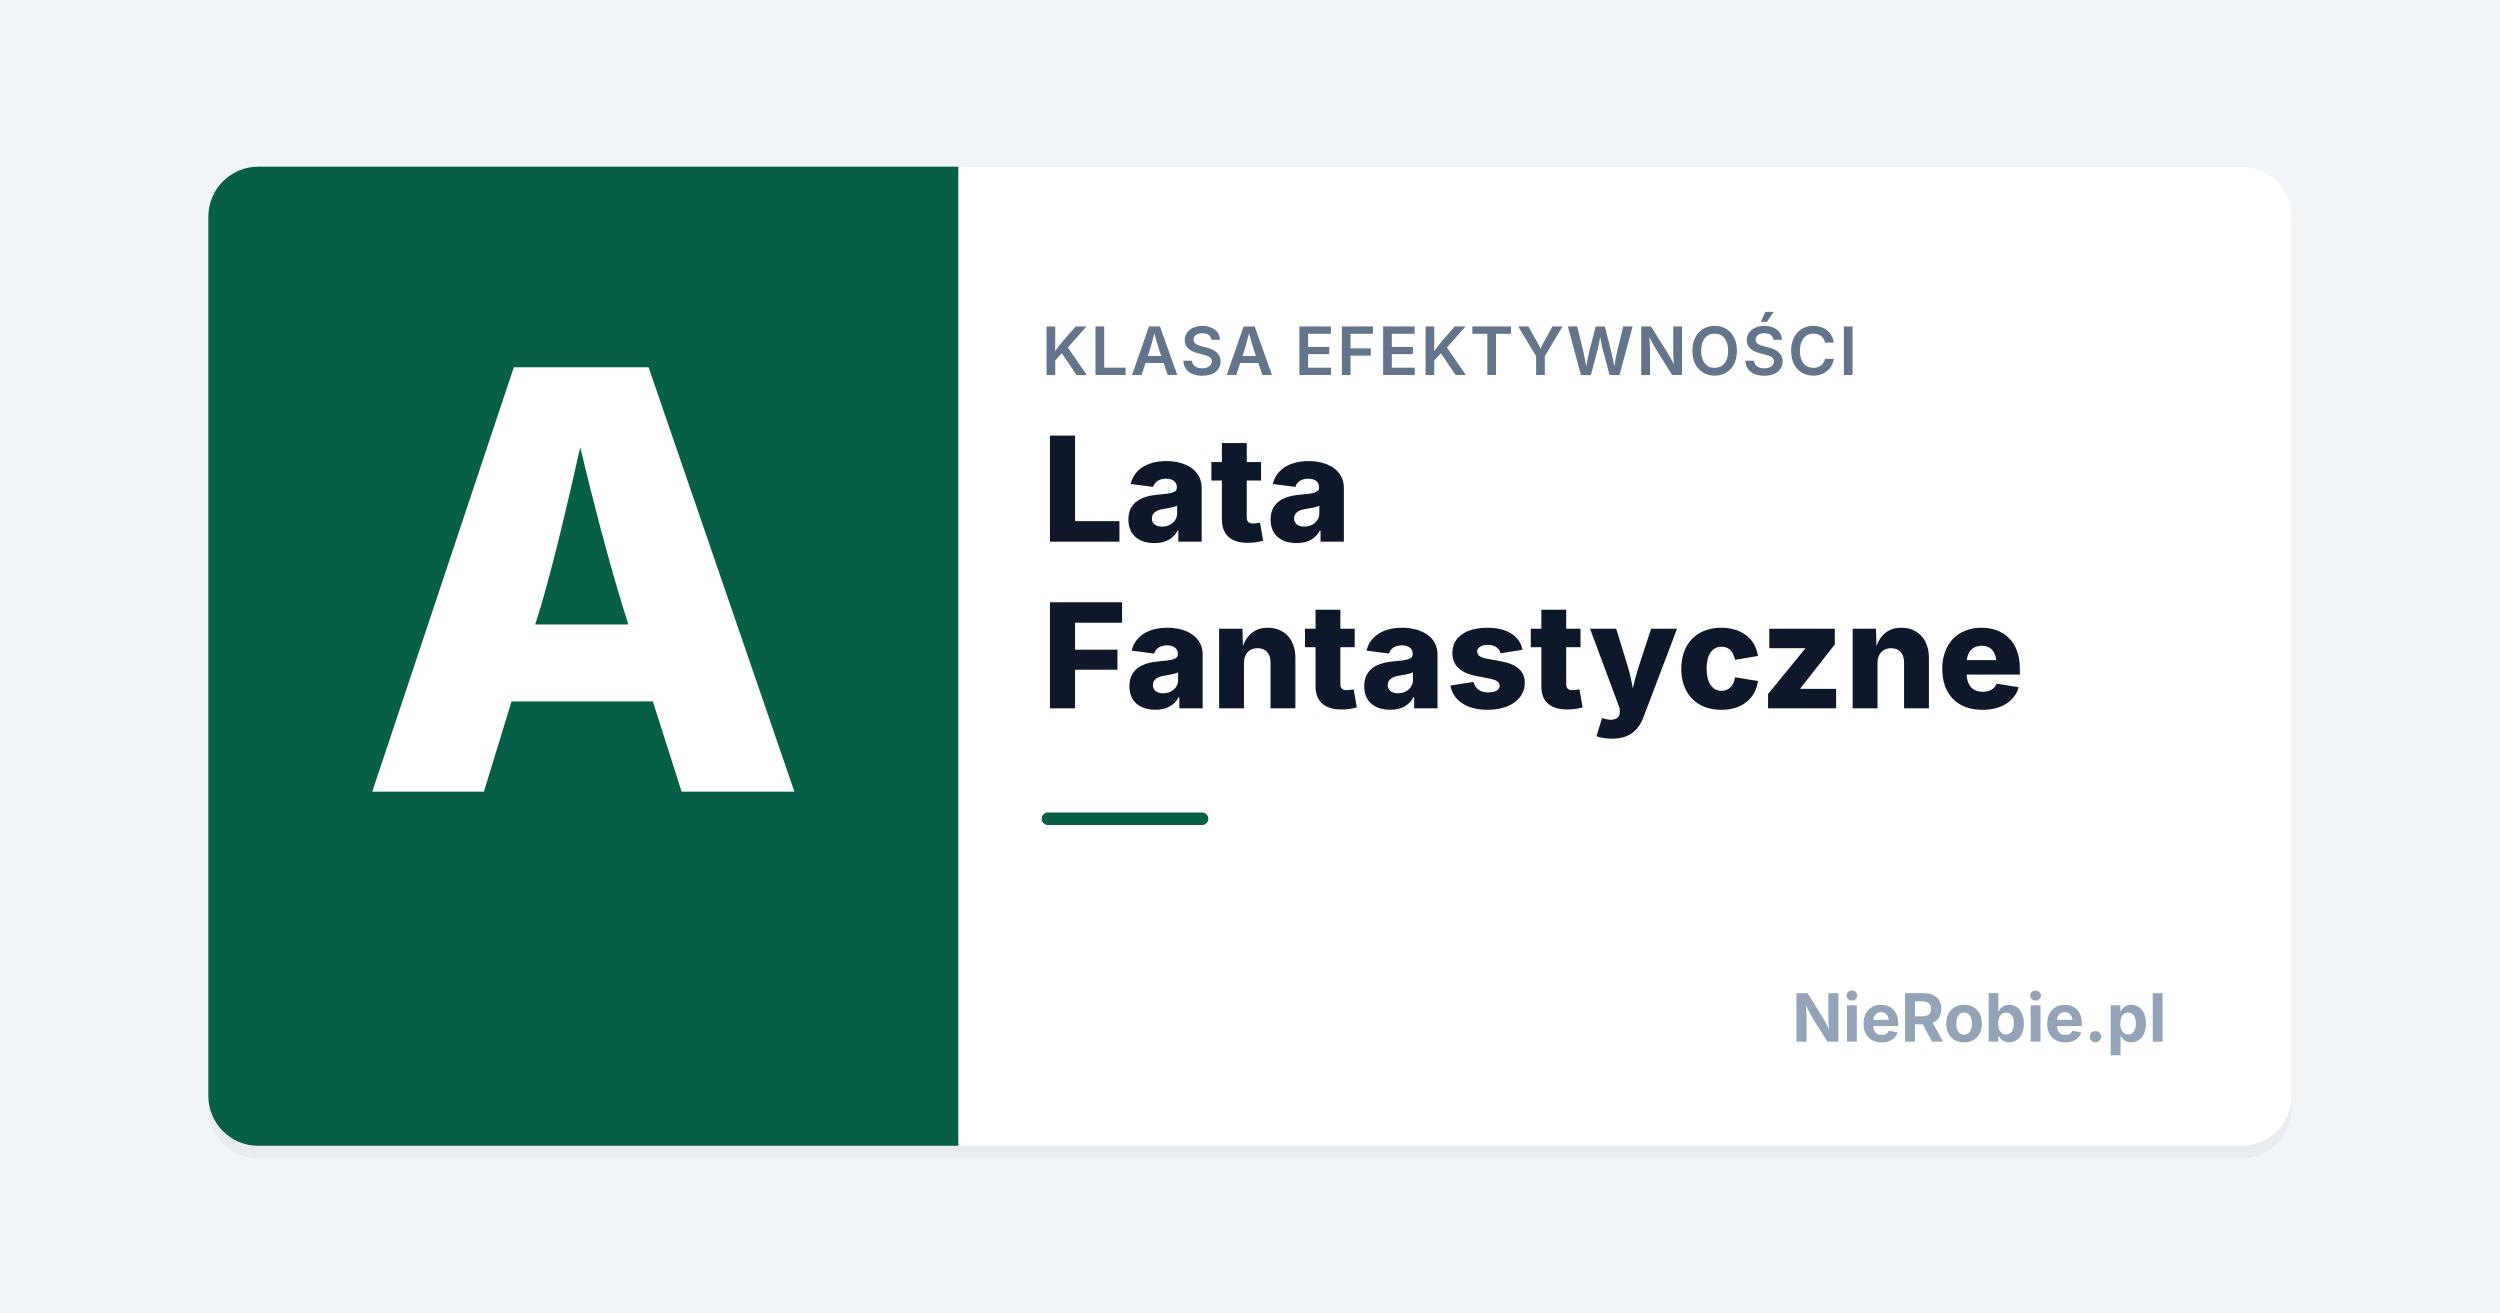
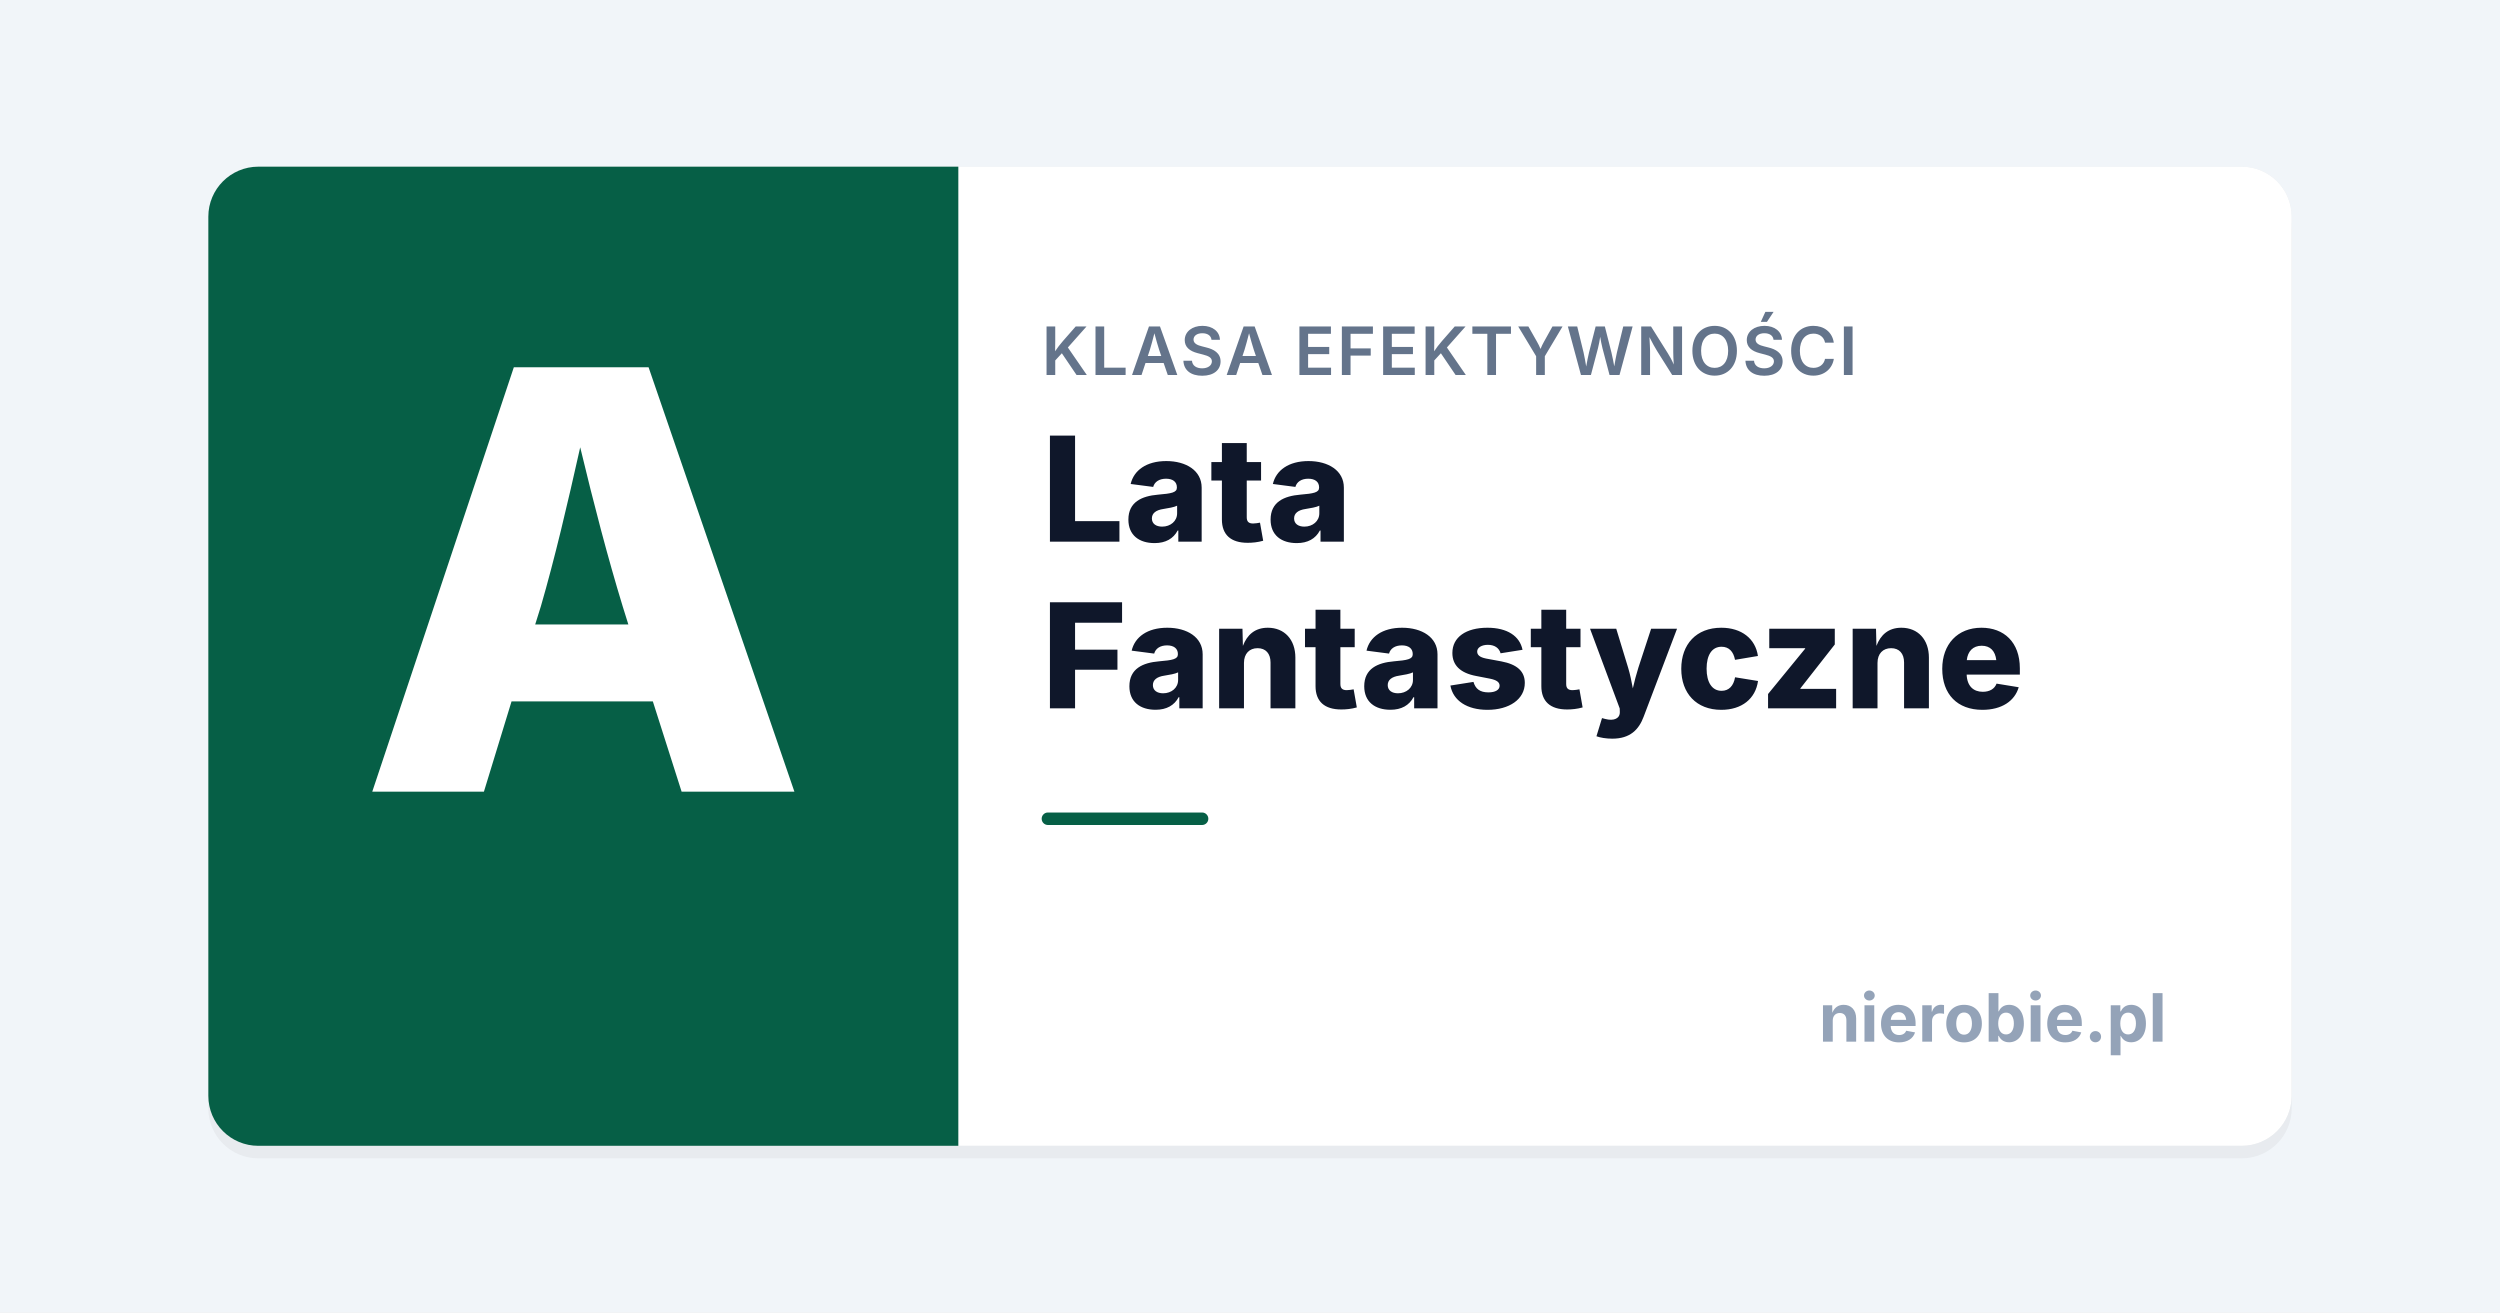
<svg xmlns="http://www.w3.org/2000/svg" width="1200" height="630" viewBox="0 0 1200 630" fill="none">
  <rect width="1200" height="630" fill="#f1f5f9" />
  <rect x="100" y="80" width="1000" height="470" rx="24" fill="black" fill-opacity="0.06" />
  <rect x="100" y="86" width="1000" height="470" rx="24" fill="black" fill-opacity="0.04" />
  <rect x="100" y="80" width="1000" height="470" rx="24" fill="white" />
  <defs>
    <clipPath id="cardClip">
      <rect x="100" y="80" width="1000" height="470" rx="24" />
    </clipPath>
  </defs>
  <rect x="100" y="80" width="360" height="470" fill="#065f46" clip-path="url(#cardClip)" />
  <text x="280" y="380" text-anchor="middle" font-family="system-ui, -apple-system, sans-serif" font-weight="800" font-size="280" fill="white">A</text>
  <text x="500" y="180" font-family="system-ui, -apple-system, sans-serif" font-weight="600" font-size="32" fill="#64748b" letter-spacing="1">KLASA EFEKTYWNOŚCI</text>
  <text x="500" y="260" font-family="system-ui, -apple-system, sans-serif" font-weight="800" font-size="70" fill="#0f172a">Lata</text>
  <text x="500" y="340" font-family="system-ui, -apple-system, sans-serif" font-weight="800" font-size="70" fill="#0f172a">Fantastyczne</text>
  <rect x="500" y="390" width="80" height="6" rx="3" fill="#065f46" />
-   <text x="1040" y="500" text-anchor="end" font-family="system-ui, -apple-system, sans-serif" font-weight="700" font-size="32" fill="#94a3b8">NieRobie.pl</text>
+   <text x="1040" y="500" text-anchor="end" font-family="system-ui, -apple-system, sans-serif" font-weight="700" font-size="32" fill="#94a3b8">nierobie.pl</text>
</svg>
